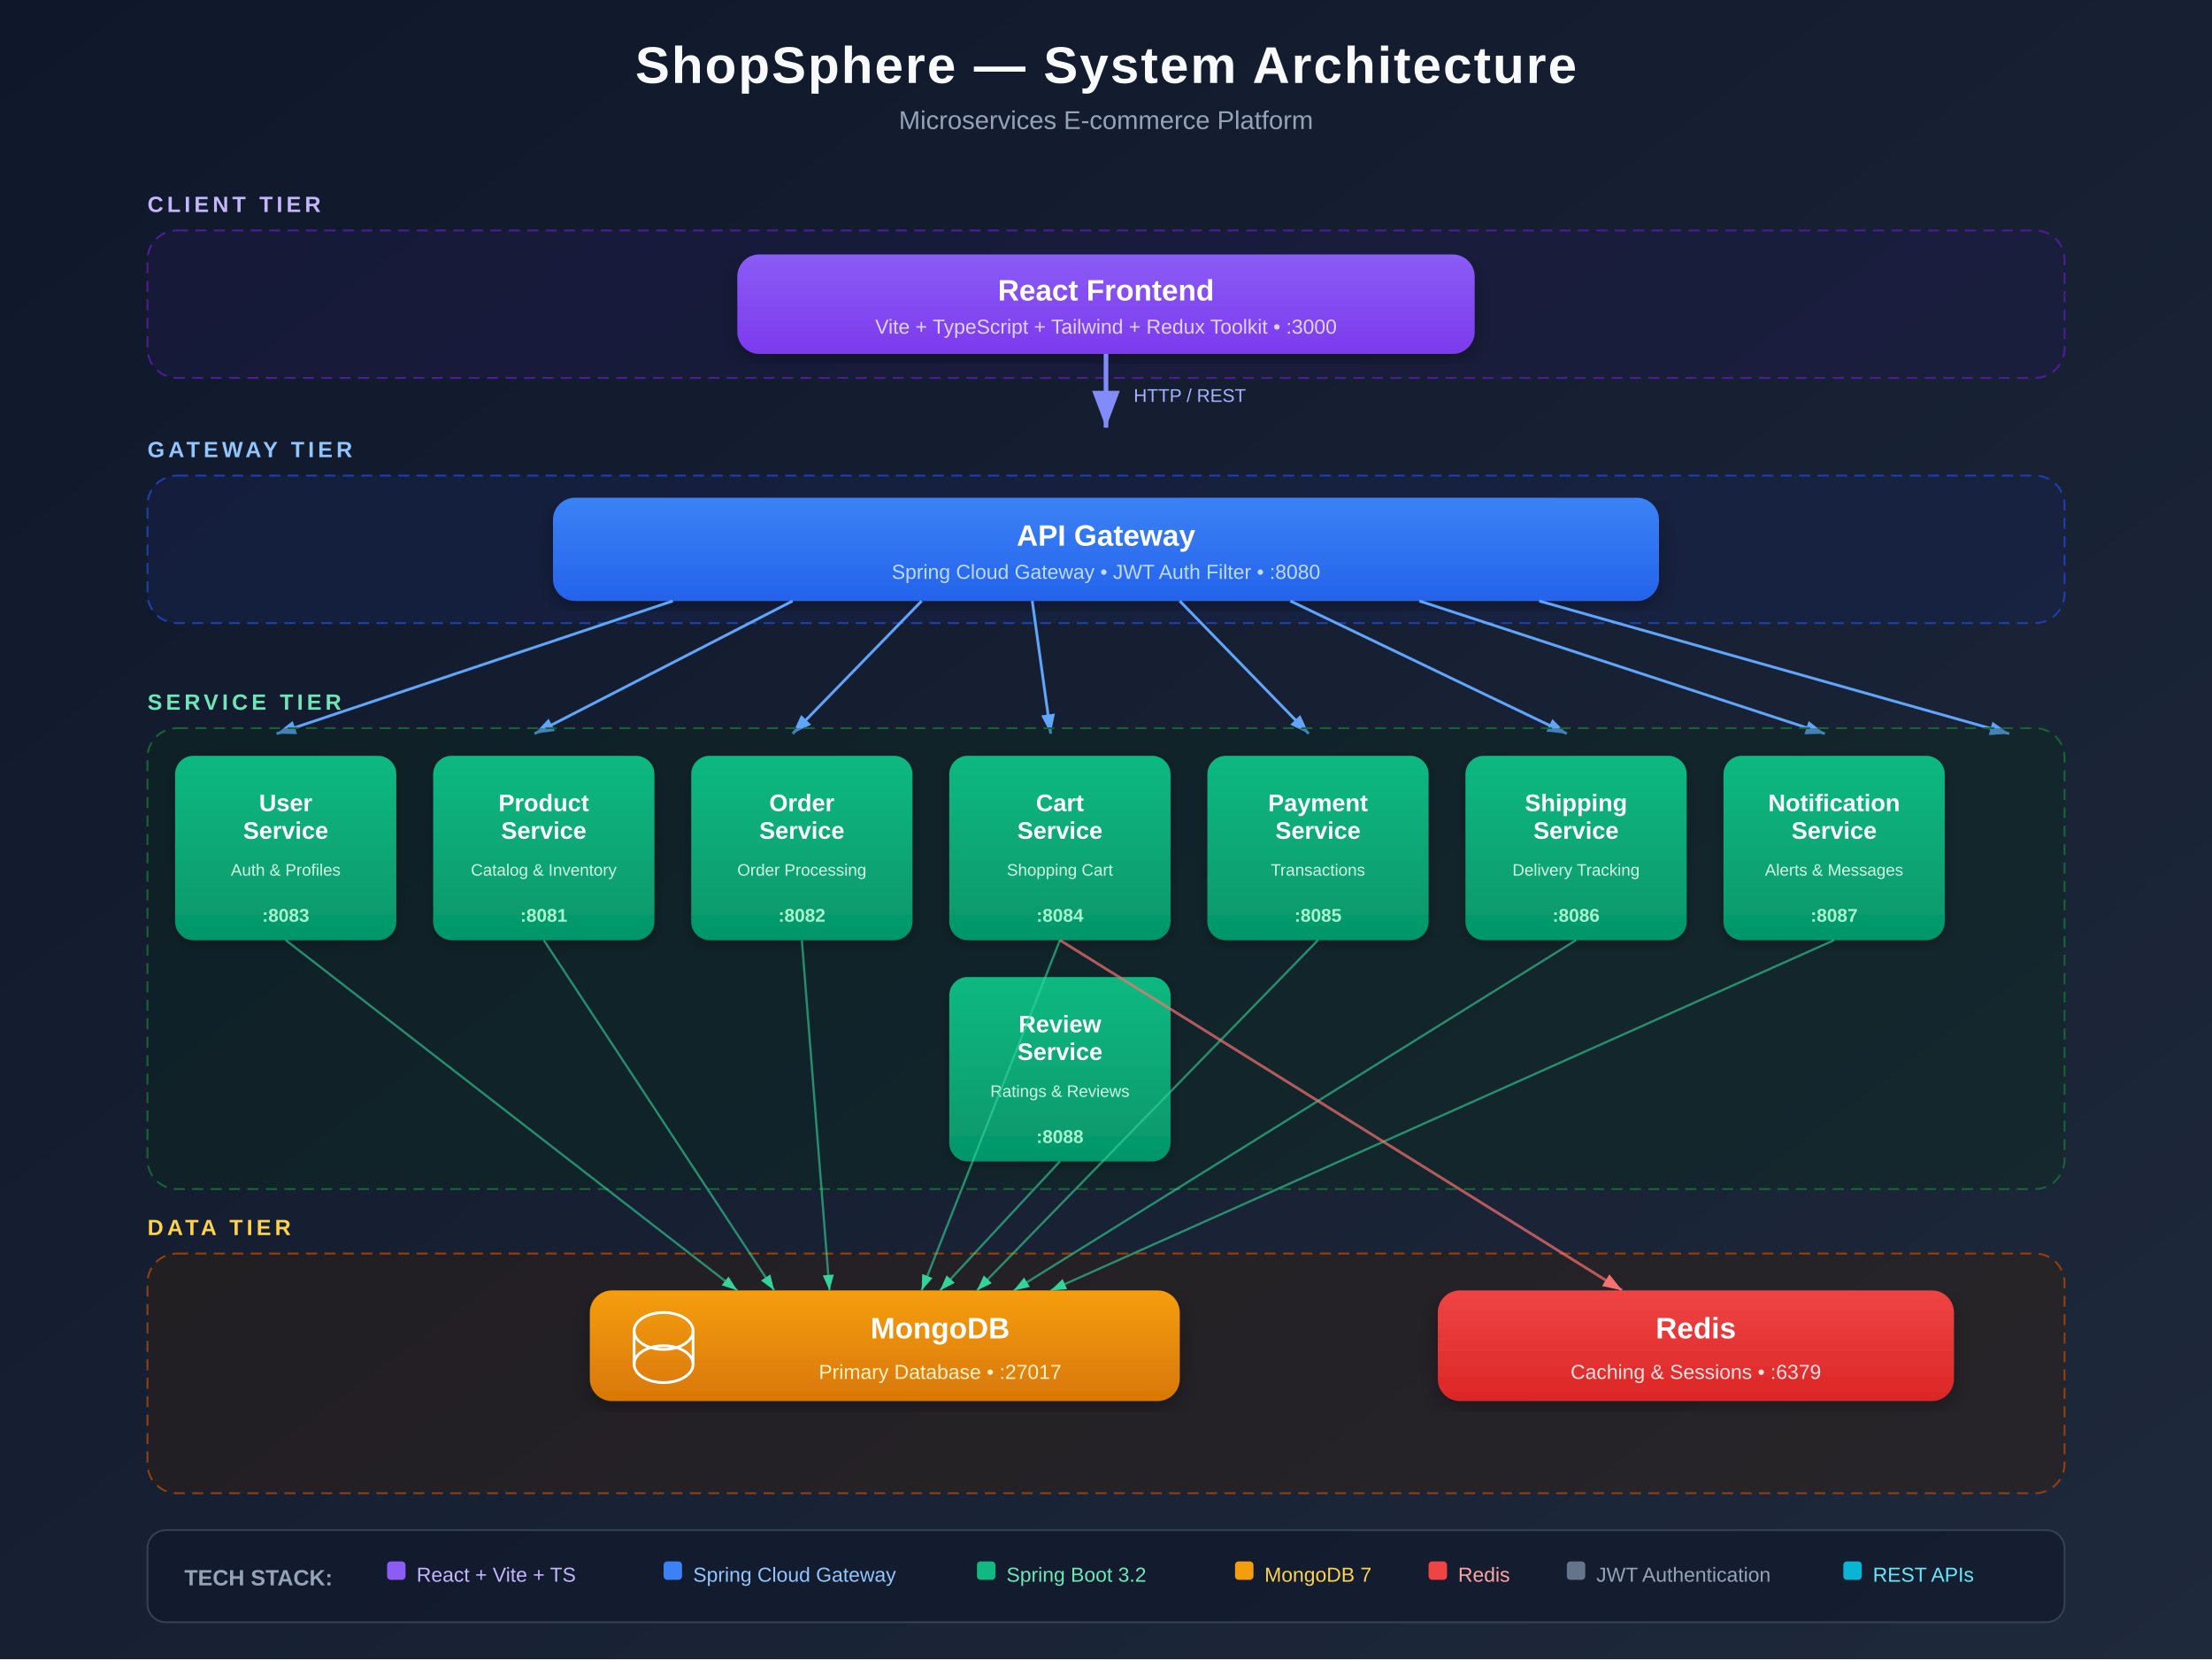
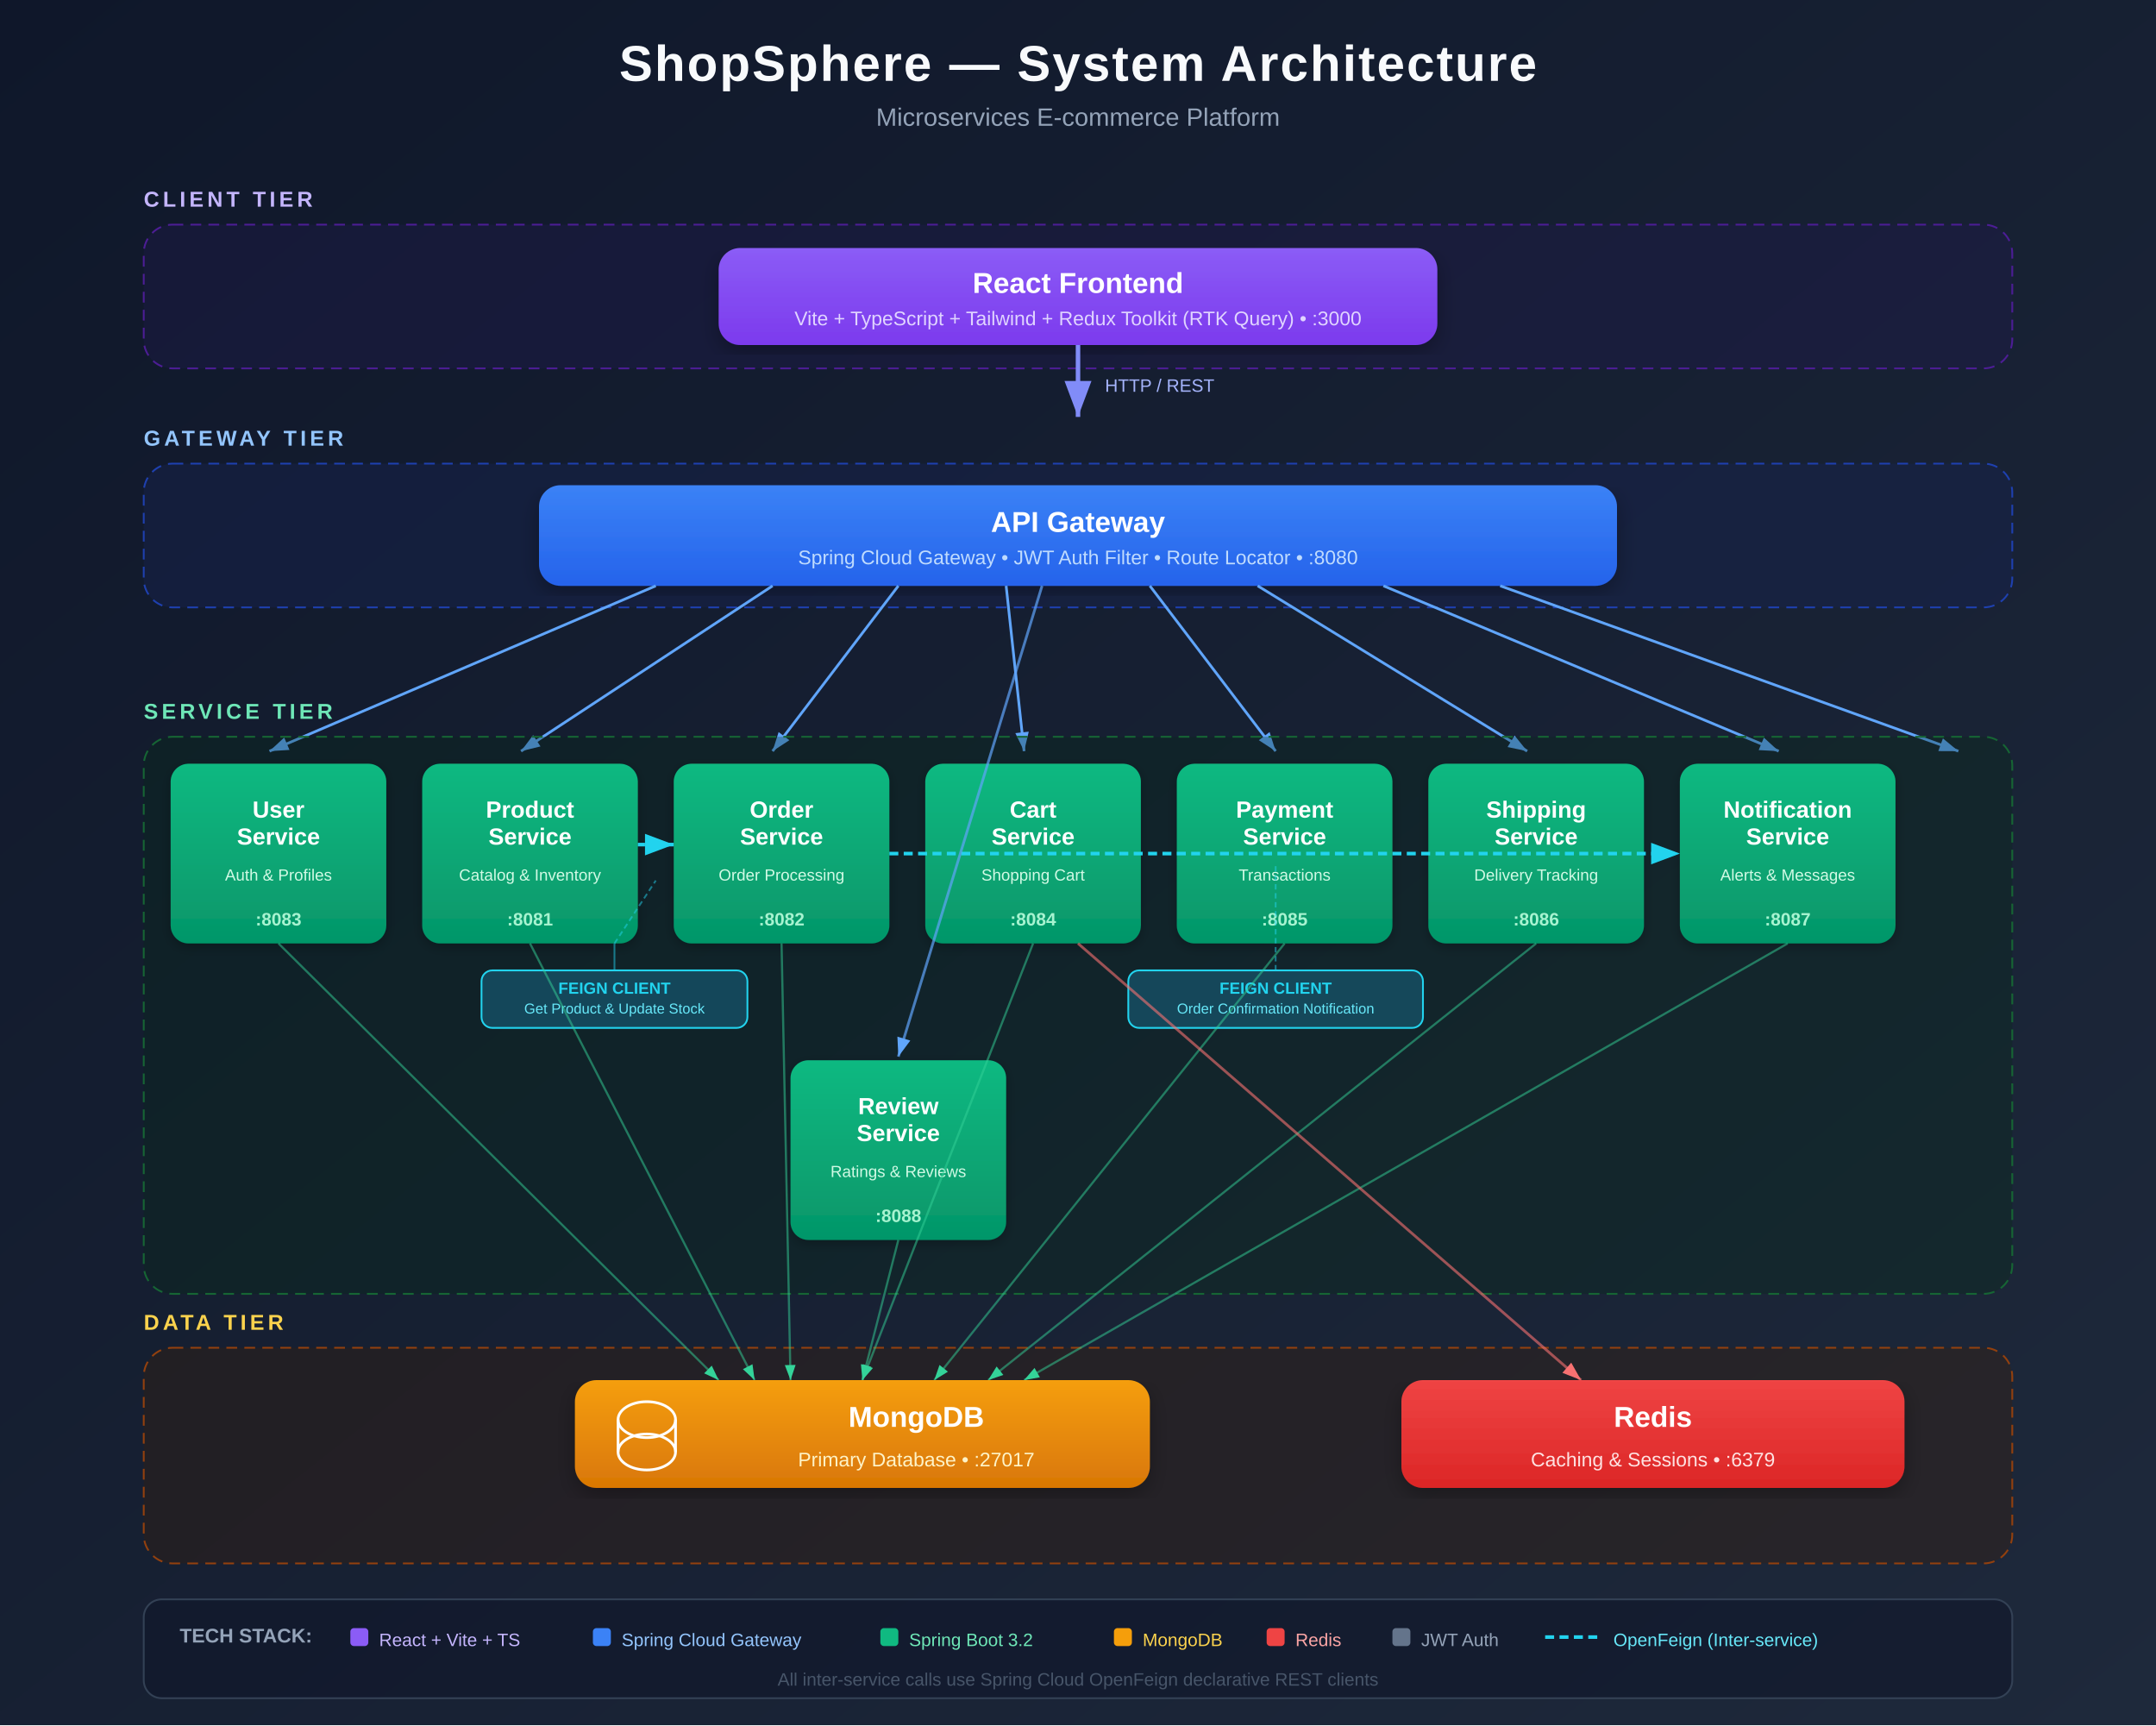
- <svg xmlns="http://www.w3.org/2000/svg" viewBox="0 0 1200 900" font-family="'Segoe UI', Arial, sans-serif">
+ <svg xmlns="http://www.w3.org/2000/svg" viewBox="0 0 1200 960" font-family="'Segoe UI', Arial, sans-serif">
  <defs>
    <linearGradient id="bgGrad" x1="0%" y1="0%" x2="100%" y2="100%">
      <stop offset="0%" style="stop-color:#0f172a;stop-opacity:1" />
      <stop offset="100%" style="stop-color:#1e293b;stop-opacity:1" />
    </linearGradient>
    <linearGradient id="clientGrad" x1="0%" y1="0%" x2="0%" y2="100%">
      <stop offset="0%" style="stop-color:#8b5cf6" />
      <stop offset="100%" style="stop-color:#7c3aed" />
    </linearGradient>
    <linearGradient id="gatewayGrad" x1="0%" y1="0%" x2="0%" y2="100%">
      <stop offset="0%" style="stop-color:#3b82f6" />
      <stop offset="100%" style="stop-color:#2563eb" />
    </linearGradient>
    <linearGradient id="serviceGrad" x1="0%" y1="0%" x2="0%" y2="100%">
      <stop offset="0%" style="stop-color:#10b981" />
      <stop offset="100%" style="stop-color:#059669" />
    </linearGradient>
    <linearGradient id="dbGrad" x1="0%" y1="0%" x2="0%" y2="100%">
      <stop offset="0%" style="stop-color:#f59e0b" />
      <stop offset="100%" style="stop-color:#d97706" />
    </linearGradient>
    <linearGradient id="redisGrad" x1="0%" y1="0%" x2="0%" y2="100%">
      <stop offset="0%" style="stop-color:#ef4444" />
      <stop offset="100%" style="stop-color:#dc2626" />
    </linearGradient>
    <filter id="shadow" x="-5%" y="-5%" width="115%" height="115%">
      <feDropShadow dx="0" dy="4" stdDeviation="6" flood-color="#000" flood-opacity="0.3" />
    </filter>
    <filter id="shadowSm" x="-5%" y="-5%" width="115%" height="115%">
      <feDropShadow dx="0" dy="2" stdDeviation="3" flood-color="#000" flood-opacity="0.25" />
    </filter>
+     <marker id="arrowPurple" markerWidth="8" markerHeight="6" refX="8" refY="3" orient="auto">
+       <polygon points="0 0, 8 3, 0 6" fill="#818cf8" />
+     </marker>
+     <marker id="arrowBlue" markerWidth="7" markerHeight="5" refX="7" refY="2.5" orient="auto">
+       <polygon points="0 0, 7 2.5, 0 5" fill="#60a5fa" />
+     </marker>
+     <marker id="arrowGreen" markerWidth="7" markerHeight="5" refX="7" refY="2.5" orient="auto">
+       <polygon points="0 0, 7 2.5, 0 5" fill="#34d399" />
+     </marker>
+     <marker id="arrowRed" markerWidth="7" markerHeight="5" refX="7" refY="2.5" orient="auto">
+       <polygon points="0 0, 7 2.5, 0 5" fill="#f87171" />
+     </marker>
+     <marker id="arrowCyan" markerWidth="8" markerHeight="6" refX="8" refY="3" orient="auto">
+       <polygon points="0 0, 8 3, 0 6" fill="#22d3ee" />
+     </marker>
+     <marker id="arrowCyanRev" markerWidth="8" markerHeight="6" refX="0" refY="3" orient="auto">
+       <polygon points="8 0, 0 3, 8 6" fill="#22d3ee" />
+     </marker>
  </defs>
-   <rect width="1200" height="900" fill="url(#bgGrad)" rx="0" />
+   <rect width="1200" height="960" fill="url(#bgGrad)" rx="0" />
  <text x="600" y="45" text-anchor="middle" fill="#f8fafc" font-size="28" font-weight="700" letter-spacing="1">ShopSphere — System Architecture</text>
  <text x="600" y="70" text-anchor="middle" fill="#94a3b8" font-size="14">Microservices E-commerce Platform</text>
  <text x="80" y="115" fill="#c4b5fd" font-size="12" font-weight="600" letter-spacing="2">CLIENT TIER</text>
  <rect x="80" y="125" width="1040" height="80" rx="16" fill="#1e1b4b" fill-opacity="0.4" stroke="#4c1d95" stroke-width="1" stroke-dasharray="6,4" />
  <rect x="400" y="138" width="400" height="54" rx="12" fill="url(#clientGrad)" filter="url(#shadow)" />
  <text x="600" y="163" text-anchor="middle" fill="#fff" font-size="16" font-weight="700">React Frontend</text>
-   <text x="600" y="181" text-anchor="middle" fill="#e0d4ff" font-size="11">Vite + TypeScript + Tailwind + Redux Toolkit  •  :3000</text>
+   <text x="600" y="181" text-anchor="middle" fill="#e0d4ff" font-size="11">Vite + TypeScript + Tailwind + Redux Toolkit (RTK Query)  •  :3000</text>
  <line x1="600" y1="192" x2="600" y2="232" stroke="#818cf8" stroke-width="2.5" marker-end="url(#arrowPurple)" />
  <text x="615" y="218" fill="#a5b4fc" font-size="10">HTTP / REST</text>
-   <defs>
-     <marker id="arrowPurple" markerWidth="8" markerHeight="6" refX="8" refY="3" orient="auto">
-       <polygon points="0 0, 8 3, 0 6" fill="#818cf8" />
-     </marker>
-   </defs>
  <text x="80" y="248" fill="#93c5fd" font-size="12" font-weight="600" letter-spacing="2">GATEWAY TIER</text>
  <rect x="80" y="258" width="1040" height="80" rx="16" fill="#172554" fill-opacity="0.4" stroke="#1e40af" stroke-width="1" stroke-dasharray="6,4" />
  <rect x="300" y="270" width="600" height="56" rx="12" fill="url(#gatewayGrad)" filter="url(#shadow)" />
  <text x="600" y="296" text-anchor="middle" fill="#fff" font-size="16" font-weight="700">API Gateway</text>
-   <text x="600" y="314" text-anchor="middle" fill="#bfdbfe" font-size="11">Spring Cloud Gateway  •  JWT Auth Filter  •  :8080</text>
-   <defs>
-     <marker id="arrowBlue" markerWidth="7" markerHeight="5" refX="7" refY="2.5" orient="auto">
-       <polygon points="0 0, 7 2.5, 0 5" fill="#60a5fa" />
-     </marker>
-   </defs>
-   <line x1="365" y1="326" x2="150" y2="398" stroke="#60a5fa" stroke-width="1.5" marker-end="url(#arrowBlue)" />
-   <line x1="430" y1="326" x2="290" y2="398" stroke="#60a5fa" stroke-width="1.5" marker-end="url(#arrowBlue)" />
-   <line x1="500" y1="326" x2="430" y2="398" stroke="#60a5fa" stroke-width="1.5" marker-end="url(#arrowBlue)" />
-   <line x1="560" y1="326" x2="570" y2="398" stroke="#60a5fa" stroke-width="1.5" marker-end="url(#arrowBlue)" />
-   <line x1="640" y1="326" x2="710" y2="398" stroke="#60a5fa" stroke-width="1.5" marker-end="url(#arrowBlue)" />
-   <line x1="700" y1="326" x2="850" y2="398" stroke="#60a5fa" stroke-width="1.5" marker-end="url(#arrowBlue)" />
-   <line x1="770" y1="326" x2="990" y2="398" stroke="#60a5fa" stroke-width="1.5" marker-end="url(#arrowBlue)" />
-   <line x1="835" y1="326" x2="1090" y2="398" stroke="#60a5fa" stroke-width="1.5" marker-end="url(#arrowBlue)" />
-   <text x="80" y="385" fill="#6ee7b7" font-size="12" font-weight="600" letter-spacing="2">SERVICE TIER</text>
-   <rect x="80" y="395" width="1040" height="250" rx="16" fill="#052e16" fill-opacity="0.3" stroke="#166534" stroke-width="1" stroke-dasharray="6,4" />
-   <rect x="95" y="410" width="120" height="100" rx="10" fill="url(#serviceGrad)" filter="url(#shadowSm)" />
-   <text x="155" y="440" text-anchor="middle" fill="#fff" font-size="13" font-weight="700">User</text>
-   <text x="155" y="455" text-anchor="middle" fill="#fff" font-size="13" font-weight="700">Service</text>
-   <text x="155" y="475" text-anchor="middle" fill="#d1fae5" font-size="9">Auth &amp; Profiles</text>
-   <text x="155" y="500" text-anchor="middle" fill="#a7f3d0" font-size="10" font-weight="600">:8083</text>
-   <rect x="235" y="410" width="120" height="100" rx="10" fill="url(#serviceGrad)" filter="url(#shadowSm)" />
-   <text x="295" y="440" text-anchor="middle" fill="#fff" font-size="13" font-weight="700">Product</text>
-   <text x="295" y="455" text-anchor="middle" fill="#fff" font-size="13" font-weight="700">Service</text>
-   <text x="295" y="475" text-anchor="middle" fill="#d1fae5" font-size="9">Catalog &amp; Inventory</text>
-   <text x="295" y="500" text-anchor="middle" fill="#a7f3d0" font-size="10" font-weight="600">:8081</text>
-   <rect x="375" y="410" width="120" height="100" rx="10" fill="url(#serviceGrad)" filter="url(#shadowSm)" />
-   <text x="435" y="440" text-anchor="middle" fill="#fff" font-size="13" font-weight="700">Order</text>
-   <text x="435" y="455" text-anchor="middle" fill="#fff" font-size="13" font-weight="700">Service</text>
-   <text x="435" y="475" text-anchor="middle" fill="#d1fae5" font-size="9">Order Processing</text>
-   <text x="435" y="500" text-anchor="middle" fill="#a7f3d0" font-size="10" font-weight="600">:8082</text>
-   <rect x="515" y="410" width="120" height="100" rx="10" fill="url(#serviceGrad)" filter="url(#shadowSm)" />
-   <text x="575" y="440" text-anchor="middle" fill="#fff" font-size="13" font-weight="700">Cart</text>
-   <text x="575" y="455" text-anchor="middle" fill="#fff" font-size="13" font-weight="700">Service</text>
-   <text x="575" y="475" text-anchor="middle" fill="#d1fae5" font-size="9">Shopping Cart</text>
-   <text x="575" y="500" text-anchor="middle" fill="#a7f3d0" font-size="10" font-weight="600">:8084</text>
-   <rect x="655" y="410" width="120" height="100" rx="10" fill="url(#serviceGrad)" filter="url(#shadowSm)" />
-   <text x="715" y="440" text-anchor="middle" fill="#fff" font-size="13" font-weight="700">Payment</text>
-   <text x="715" y="455" text-anchor="middle" fill="#fff" font-size="13" font-weight="700">Service</text>
-   <text x="715" y="475" text-anchor="middle" fill="#d1fae5" font-size="9">Transactions</text>
-   <text x="715" y="500" text-anchor="middle" fill="#a7f3d0" font-size="10" font-weight="600">:8085</text>
-   <rect x="795" y="410" width="120" height="100" rx="10" fill="url(#serviceGrad)" filter="url(#shadowSm)" />
-   <text x="855" y="440" text-anchor="middle" fill="#fff" font-size="13" font-weight="700">Shipping</text>
-   <text x="855" y="455" text-anchor="middle" fill="#fff" font-size="13" font-weight="700">Service</text>
-   <text x="855" y="475" text-anchor="middle" fill="#d1fae5" font-size="9">Delivery Tracking</text>
-   <text x="855" y="500" text-anchor="middle" fill="#a7f3d0" font-size="10" font-weight="600">:8086</text>
-   <rect x="935" y="410" width="120" height="100" rx="10" fill="url(#serviceGrad)" filter="url(#shadowSm)" />
-   <text x="995" y="440" text-anchor="middle" fill="#fff" font-size="13" font-weight="700">Notification</text>
-   <text x="995" y="455" text-anchor="middle" fill="#fff" font-size="13" font-weight="700">Service</text>
-   <text x="995" y="475" text-anchor="middle" fill="#d1fae5" font-size="9">Alerts &amp; Messages</text>
-   <text x="995" y="500" text-anchor="middle" fill="#a7f3d0" font-size="10" font-weight="600">:8087</text>
-   <rect x="515" y="530" width="120" height="100" rx="10" fill="url(#serviceGrad)" filter="url(#shadowSm)" />
-   <text x="575" y="560" text-anchor="middle" fill="#fff" font-size="13" font-weight="700">Review</text>
-   <text x="575" y="575" text-anchor="middle" fill="#fff" font-size="13" font-weight="700">Service</text>
-   <text x="575" y="595" text-anchor="middle" fill="#d1fae5" font-size="9">Ratings &amp; Reviews</text>
-   <text x="575" y="620" text-anchor="middle" fill="#a7f3d0" font-size="10" font-weight="600">:8088</text>
-   <text x="80" y="670" fill="#fcd34d" font-size="12" font-weight="600" letter-spacing="2">DATA TIER</text>
-   <rect x="80" y="680" width="1040" height="130" rx="16" fill="#422006" fill-opacity="0.3" stroke="#92400e" stroke-width="1" stroke-dasharray="6,4" />
-   <defs>
-     <marker id="arrowGreen" markerWidth="7" markerHeight="5" refX="7" refY="2.5" orient="auto">
-       <polygon points="0 0, 7 2.5, 0 5" fill="#34d399" />
-     </marker>
-     <marker id="arrowRed" markerWidth="7" markerHeight="5" refX="7" refY="2.5" orient="auto">
-       <polygon points="0 0, 7 2.5, 0 5" fill="#f87171" />
-     </marker>
-   </defs>
-   <line x1="155" y1="510" x2="400" y2="700" stroke="#34d399" stroke-width="1.2" stroke-opacity="0.6" marker-end="url(#arrowGreen)" />
-   <line x1="295" y1="510" x2="420" y2="700" stroke="#34d399" stroke-width="1.2" stroke-opacity="0.6" marker-end="url(#arrowGreen)" />
-   <line x1="435" y1="510" x2="450" y2="700" stroke="#34d399" stroke-width="1.2" stroke-opacity="0.6" marker-end="url(#arrowGreen)" />
-   <line x1="575" y1="510" x2="500" y2="700" stroke="#34d399" stroke-width="1.2" stroke-opacity="0.6" marker-end="url(#arrowGreen)" />
-   <line x1="715" y1="510" x2="530" y2="700" stroke="#34d399" stroke-width="1.2" stroke-opacity="0.6" marker-end="url(#arrowGreen)" />
-   <line x1="855" y1="510" x2="550" y2="700" stroke="#34d399" stroke-width="1.2" stroke-opacity="0.6" marker-end="url(#arrowGreen)" />
-   <line x1="995" y1="510" x2="570" y2="700" stroke="#34d399" stroke-width="1.2" stroke-opacity="0.6" marker-end="url(#arrowGreen)" />
-   <line x1="575" y1="630" x2="510" y2="700" stroke="#34d399" stroke-width="1.2" stroke-opacity="0.6" marker-end="url(#arrowGreen)" />
-   <line x1="575" y1="510" x2="880" y2="700" stroke="#f87171" stroke-width="1.5" stroke-opacity="0.7" marker-end="url(#arrowRed)" />
-   <rect x="320" y="700" width="320" height="60" rx="12" fill="url(#dbGrad)" filter="url(#shadow)" />
-   <ellipse cx="360" cy="722" rx="16" ry="10" fill="none" stroke="#fff" stroke-width="1.5" />
-   <line x1="344" y1="722" x2="344" y2="740" stroke="#fff" stroke-width="1.5" />
-   <line x1="376" y1="722" x2="376" y2="740" stroke="#fff" stroke-width="1.5" />
-   <ellipse cx="360" cy="740" rx="16" ry="10" fill="none" stroke="#fff" stroke-width="1.5" />
-   <text x="510" y="726" text-anchor="middle" fill="#fff" font-size="16" font-weight="700">MongoDB</text>
-   <text x="510" y="748" text-anchor="middle" fill="#fef3c7" font-size="11">Primary Database  •  :27017</text>
-   <rect x="780" y="700" width="280" height="60" rx="12" fill="url(#redisGrad)" filter="url(#shadow)" />
-   <text x="920" y="726" text-anchor="middle" fill="#fff" font-size="16" font-weight="700">Redis</text>
-   <text x="920" y="748" text-anchor="middle" fill="#fee2e2" font-size="11">Caching &amp; Sessions  •  :6379</text>
-   <rect x="80" y="830" width="1040" height="50" rx="10" fill="#0f172a" fill-opacity="0.6" stroke="#334155" stroke-width="1" />
-   <text x="100" y="860" fill="#94a3b8" font-size="12" font-weight="600">TECH STACK:</text>
-   <rect x="210" y="847" width="10" height="10" rx="2" fill="#8b5cf6" />
-   <text x="226" y="858" fill="#c4b5fd" font-size="11">React + Vite + TS</text>
-   <rect x="360" y="847" width="10" height="10" rx="2" fill="#3b82f6" />
-   <text x="376" y="858" fill="#93c5fd" font-size="11">Spring Cloud Gateway</text>
-   <rect x="530" y="847" width="10" height="10" rx="2" fill="#10b981" />
-   <text x="546" y="858" fill="#6ee7b7" font-size="11">Spring Boot 3.2</text>
-   <rect x="670" y="847" width="10" height="10" rx="2" fill="#f59e0b" />
-   <text x="686" y="858" fill="#fcd34d" font-size="11">MongoDB 7</text>
-   <rect x="775" y="847" width="10" height="10" rx="2" fill="#ef4444" />
-   <text x="791" y="858" fill="#fca5a5" font-size="11">Redis</text>
-   <rect x="850" y="847" width="10" height="10" rx="2" fill="#64748b" />
-   <text x="866" y="858" fill="#94a3b8" font-size="11">JWT Authentication</text>
-   <rect x="1000" y="847" width="10" height="10" rx="2" fill="#06b6d4" />
-   <text x="1016" y="858" fill="#67e8f9" font-size="11">REST APIs</text>
+   <text x="600" y="314" text-anchor="middle" fill="#bfdbfe" font-size="11">Spring Cloud Gateway  •  JWT Auth Filter  •  Route Locator  •  :8080</text>
+   <line x1="365" y1="326" x2="150" y2="418" stroke="#60a5fa" stroke-width="1.5" marker-end="url(#arrowBlue)" />
+   <line x1="430" y1="326" x2="290" y2="418" stroke="#60a5fa" stroke-width="1.5" marker-end="url(#arrowBlue)" />
+   <line x1="500" y1="326" x2="430" y2="418" stroke="#60a5fa" stroke-width="1.5" marker-end="url(#arrowBlue)" />
+   <line x1="560" y1="326" x2="570" y2="418" stroke="#60a5fa" stroke-width="1.5" marker-end="url(#arrowBlue)" />
+   <line x1="640" y1="326" x2="710" y2="418" stroke="#60a5fa" stroke-width="1.5" marker-end="url(#arrowBlue)" />
+   <line x1="700" y1="326" x2="850" y2="418" stroke="#60a5fa" stroke-width="1.5" marker-end="url(#arrowBlue)" />
+   <line x1="770" y1="326" x2="990" y2="418" stroke="#60a5fa" stroke-width="1.5" marker-end="url(#arrowBlue)" />
+   <line x1="835" y1="326" x2="1090" y2="418" stroke="#60a5fa" stroke-width="1.5" marker-end="url(#arrowBlue)" />
+   <text x="80" y="400" fill="#6ee7b7" font-size="12" font-weight="600" letter-spacing="2">SERVICE TIER</text>
+   <rect x="80" y="410" width="1040" height="310" rx="16" fill="#052e16" fill-opacity="0.3" stroke="#166534" stroke-width="1" stroke-dasharray="6,4" />
+   <rect x="95" y="425" width="120" height="100" rx="10" fill="url(#serviceGrad)" filter="url(#shadowSm)" />
+   <text x="155" y="455" text-anchor="middle" fill="#fff" font-size="13" font-weight="700">User</text>
+   <text x="155" y="470" text-anchor="middle" fill="#fff" font-size="13" font-weight="700">Service</text>
+   <text x="155" y="490" text-anchor="middle" fill="#d1fae5" font-size="9">Auth &amp; Profiles</text>
+   <text x="155" y="515" text-anchor="middle" fill="#a7f3d0" font-size="10" font-weight="600">:8083</text>
+   <rect x="235" y="425" width="120" height="100" rx="10" fill="url(#serviceGrad)" filter="url(#shadowSm)" />
+   <text x="295" y="455" text-anchor="middle" fill="#fff" font-size="13" font-weight="700">Product</text>
+   <text x="295" y="470" text-anchor="middle" fill="#fff" font-size="13" font-weight="700">Service</text>
+   <text x="295" y="490" text-anchor="middle" fill="#d1fae5" font-size="9">Catalog &amp; Inventory</text>
+   <text x="295" y="515" text-anchor="middle" fill="#a7f3d0" font-size="10" font-weight="600">:8081</text>
+   <rect x="375" y="425" width="120" height="100" rx="10" fill="url(#serviceGrad)" filter="url(#shadowSm)" />
+   <text x="435" y="455" text-anchor="middle" fill="#fff" font-size="13" font-weight="700">Order</text>
+   <text x="435" y="470" text-anchor="middle" fill="#fff" font-size="13" font-weight="700">Service</text>
+   <text x="435" y="490" text-anchor="middle" fill="#d1fae5" font-size="9">Order Processing</text>
+   <text x="435" y="515" text-anchor="middle" fill="#a7f3d0" font-size="10" font-weight="600">:8082</text>
+   <rect x="515" y="425" width="120" height="100" rx="10" fill="url(#serviceGrad)" filter="url(#shadowSm)" />
+   <text x="575" y="455" text-anchor="middle" fill="#fff" font-size="13" font-weight="700">Cart</text>
+   <text x="575" y="470" text-anchor="middle" fill="#fff" font-size="13" font-weight="700">Service</text>
+   <text x="575" y="490" text-anchor="middle" fill="#d1fae5" font-size="9">Shopping Cart</text>
+   <text x="575" y="515" text-anchor="middle" fill="#a7f3d0" font-size="10" font-weight="600">:8084</text>
+   <rect x="655" y="425" width="120" height="100" rx="10" fill="url(#serviceGrad)" filter="url(#shadowSm)" />
+   <text x="715" y="455" text-anchor="middle" fill="#fff" font-size="13" font-weight="700">Payment</text>
+   <text x="715" y="470" text-anchor="middle" fill="#fff" font-size="13" font-weight="700">Service</text>
+   <text x="715" y="490" text-anchor="middle" fill="#d1fae5" font-size="9">Transactions</text>
+   <text x="715" y="515" text-anchor="middle" fill="#a7f3d0" font-size="10" font-weight="600">:8085</text>
+   <rect x="795" y="425" width="120" height="100" rx="10" fill="url(#serviceGrad)" filter="url(#shadowSm)" />
+   <text x="855" y="455" text-anchor="middle" fill="#fff" font-size="13" font-weight="700">Shipping</text>
+   <text x="855" y="470" text-anchor="middle" fill="#fff" font-size="13" font-weight="700">Service</text>
+   <text x="855" y="490" text-anchor="middle" fill="#d1fae5" font-size="9">Delivery Tracking</text>
+   <text x="855" y="515" text-anchor="middle" fill="#a7f3d0" font-size="10" font-weight="600">:8086</text>
+   <rect x="935" y="425" width="120" height="100" rx="10" fill="url(#serviceGrad)" filter="url(#shadowSm)" />
+   <text x="995" y="455" text-anchor="middle" fill="#fff" font-size="13" font-weight="700">Notification</text>
+   <text x="995" y="470" text-anchor="middle" fill="#fff" font-size="13" font-weight="700">Service</text>
+   <text x="995" y="490" text-anchor="middle" fill="#d1fae5" font-size="9">Alerts &amp; Messages</text>
+   <text x="995" y="515" text-anchor="middle" fill="#a7f3d0" font-size="10" font-weight="600">:8087</text>
+   <line x1="375" y1="470" x2="355" y2="470" stroke="#22d3ee" stroke-width="2" stroke-dasharray="5,3" marker-start="url(#arrowCyanRev)" />
+   <rect x="268" y="540" width="148" height="32" rx="6" fill="#164e63" fill-opacity="0.85" stroke="#22d3ee" stroke-width="1" />
+   <text x="342" y="553" text-anchor="middle" fill="#22d3ee" font-size="9" font-weight="700">FEIGN CLIENT</text>
+   <text x="342" y="564" text-anchor="middle" fill="#67e8f9" font-size="8">Get Product &amp; Update Stock</text>
+   <line x1="342" y1="540" x2="342" y2="525" stroke="#22d3ee" stroke-width="1" stroke-opacity="0.5" />
+   <line x1="342" y1="525" x2="365" y2="490" stroke="#22d3ee" stroke-width="1" stroke-opacity="0.5" stroke-dasharray="3,2" />
+   <line x1="495" y1="475" x2="935" y2="475" stroke="#22d3ee" stroke-width="2" stroke-dasharray="5,3" marker-end="url(#arrowCyan)" />
+   <rect x="628" y="540" width="164" height="32" rx="6" fill="#164e63" fill-opacity="0.85" stroke="#22d3ee" stroke-width="1" />
+   <text x="710" y="553" text-anchor="middle" fill="#22d3ee" font-size="9" font-weight="700">FEIGN CLIENT</text>
+   <text x="710" y="564" text-anchor="middle" fill="#67e8f9" font-size="8">Order Confirmation Notification</text>
+   <line x1="710" y1="540" x2="710" y2="480" stroke="#22d3ee" stroke-width="1" stroke-opacity="0.5" stroke-dasharray="3,2" />
+   <rect x="440" y="590" width="120" height="100" rx="10" fill="url(#serviceGrad)" filter="url(#shadowSm)" />
+   <text x="500" y="620" text-anchor="middle" fill="#fff" font-size="13" font-weight="700">Review</text>
+   <text x="500" y="635" text-anchor="middle" fill="#fff" font-size="13" font-weight="700">Service</text>
+   <text x="500" y="655" text-anchor="middle" fill="#d1fae5" font-size="9">Ratings &amp; Reviews</text>
+   <text x="500" y="680" text-anchor="middle" fill="#a7f3d0" font-size="10" font-weight="600">:8088</text>
+   <line x1="580" y1="326" x2="500" y2="588" stroke="#60a5fa" stroke-width="1.5" marker-end="url(#arrowBlue)" stroke-opacity="0.7" />
+   <text x="80" y="740" fill="#fcd34d" font-size="12" font-weight="600" letter-spacing="2">DATA TIER</text>
+   <rect x="80" y="750" width="1040" height="120" rx="16" fill="#422006" fill-opacity="0.3" stroke="#92400e" stroke-width="1" stroke-dasharray="6,4" />
+   <line x1="155" y1="525" x2="400" y2="768" stroke="#34d399" stroke-width="1.2" stroke-opacity="0.5" marker-end="url(#arrowGreen)" />
+   <line x1="295" y1="525" x2="420" y2="768" stroke="#34d399" stroke-width="1.2" stroke-opacity="0.5" marker-end="url(#arrowGreen)" />
+   <line x1="435" y1="525" x2="440" y2="768" stroke="#34d399" stroke-width="1.2" stroke-opacity="0.5" marker-end="url(#arrowGreen)" />
+   <line x1="575" y1="525" x2="480" y2="768" stroke="#34d399" stroke-width="1.2" stroke-opacity="0.5" marker-end="url(#arrowGreen)" />
+   <line x1="715" y1="525" x2="520" y2="768" stroke="#34d399" stroke-width="1.2" stroke-opacity="0.5" marker-end="url(#arrowGreen)" />
+   <line x1="855" y1="525" x2="550" y2="768" stroke="#34d399" stroke-width="1.2" stroke-opacity="0.5" marker-end="url(#arrowGreen)" />
+   <line x1="995" y1="525" x2="570" y2="768" stroke="#34d399" stroke-width="1.2" stroke-opacity="0.5" marker-end="url(#arrowGreen)" />
+   <line x1="500" y1="690" x2="480" y2="768" stroke="#34d399" stroke-width="1.2" stroke-opacity="0.5" marker-end="url(#arrowGreen)" />
+   <line x1="600" y1="525" x2="880" y2="768" stroke="#f87171" stroke-width="1.5" stroke-opacity="0.6" marker-end="url(#arrowRed)" />
+   <rect x="320" y="768" width="320" height="60" rx="12" fill="url(#dbGrad)" filter="url(#shadow)" />
+   <ellipse cx="360" cy="790" rx="16" ry="10" fill="none" stroke="#fff" stroke-width="1.5" />
+   <line x1="344" y1="790" x2="344" y2="808" stroke="#fff" stroke-width="1.5" />
+   <line x1="376" y1="790" x2="376" y2="808" stroke="#fff" stroke-width="1.5" />
+   <ellipse cx="360" cy="808" rx="16" ry="10" fill="none" stroke="#fff" stroke-width="1.5" />
+   <text x="510" y="794" text-anchor="middle" fill="#fff" font-size="16" font-weight="700">MongoDB</text>
+   <text x="510" y="816" text-anchor="middle" fill="#fef3c7" font-size="11">Primary Database  •  :27017</text>
+   <rect x="780" y="768" width="280" height="60" rx="12" fill="url(#redisGrad)" filter="url(#shadow)" />
+   <text x="920" y="794" text-anchor="middle" fill="#fff" font-size="16" font-weight="700">Redis</text>
+   <text x="920" y="816" text-anchor="middle" fill="#fee2e2" font-size="11">Caching &amp; Sessions  •  :6379</text>
+   <rect x="80" y="890" width="1040" height="55" rx="10" fill="#0f172a" fill-opacity="0.6" stroke="#334155" stroke-width="1" />
+   <text x="100" y="914" fill="#94a3b8" font-size="11" font-weight="600">TECH STACK:</text>
+   <rect x="195" y="906" width="10" height="10" rx="2" fill="#8b5cf6" />
+   <text x="211" y="916" fill="#c4b5fd" font-size="10">React + Vite + TS</text>
+   <rect x="330" y="906" width="10" height="10" rx="2" fill="#3b82f6" />
+   <text x="346" y="916" fill="#93c5fd" font-size="10">Spring Cloud Gateway</text>
+   <rect x="490" y="906" width="10" height="10" rx="2" fill="#10b981" />
+   <text x="506" y="916" fill="#6ee7b7" font-size="10">Spring Boot 3.2</text>
+   <rect x="620" y="906" width="10" height="10" rx="2" fill="#f59e0b" />
+   <text x="636" y="916" fill="#fcd34d" font-size="10">MongoDB</text>
+   <rect x="705" y="906" width="10" height="10" rx="2" fill="#ef4444" />
+   <text x="721" y="916" fill="#fca5a5" font-size="10">Redis</text>
+   <rect x="775" y="906" width="10" height="10" rx="2" fill="#64748b" />
+   <text x="791" y="916" fill="#94a3b8" font-size="10">JWT Auth</text>
+   <line x1="860" y1="911" x2="890" y2="911" stroke="#22d3ee" stroke-width="2" stroke-dasharray="5,3" />
+   <text x="898" y="916" fill="#67e8f9" font-size="10">OpenFeign (Inter-service)</text>
+   <text x="600" y="938" text-anchor="middle" fill="#475569" font-size="10">All inter-service calls use Spring Cloud OpenFeign declarative REST clients</text>
</svg>
